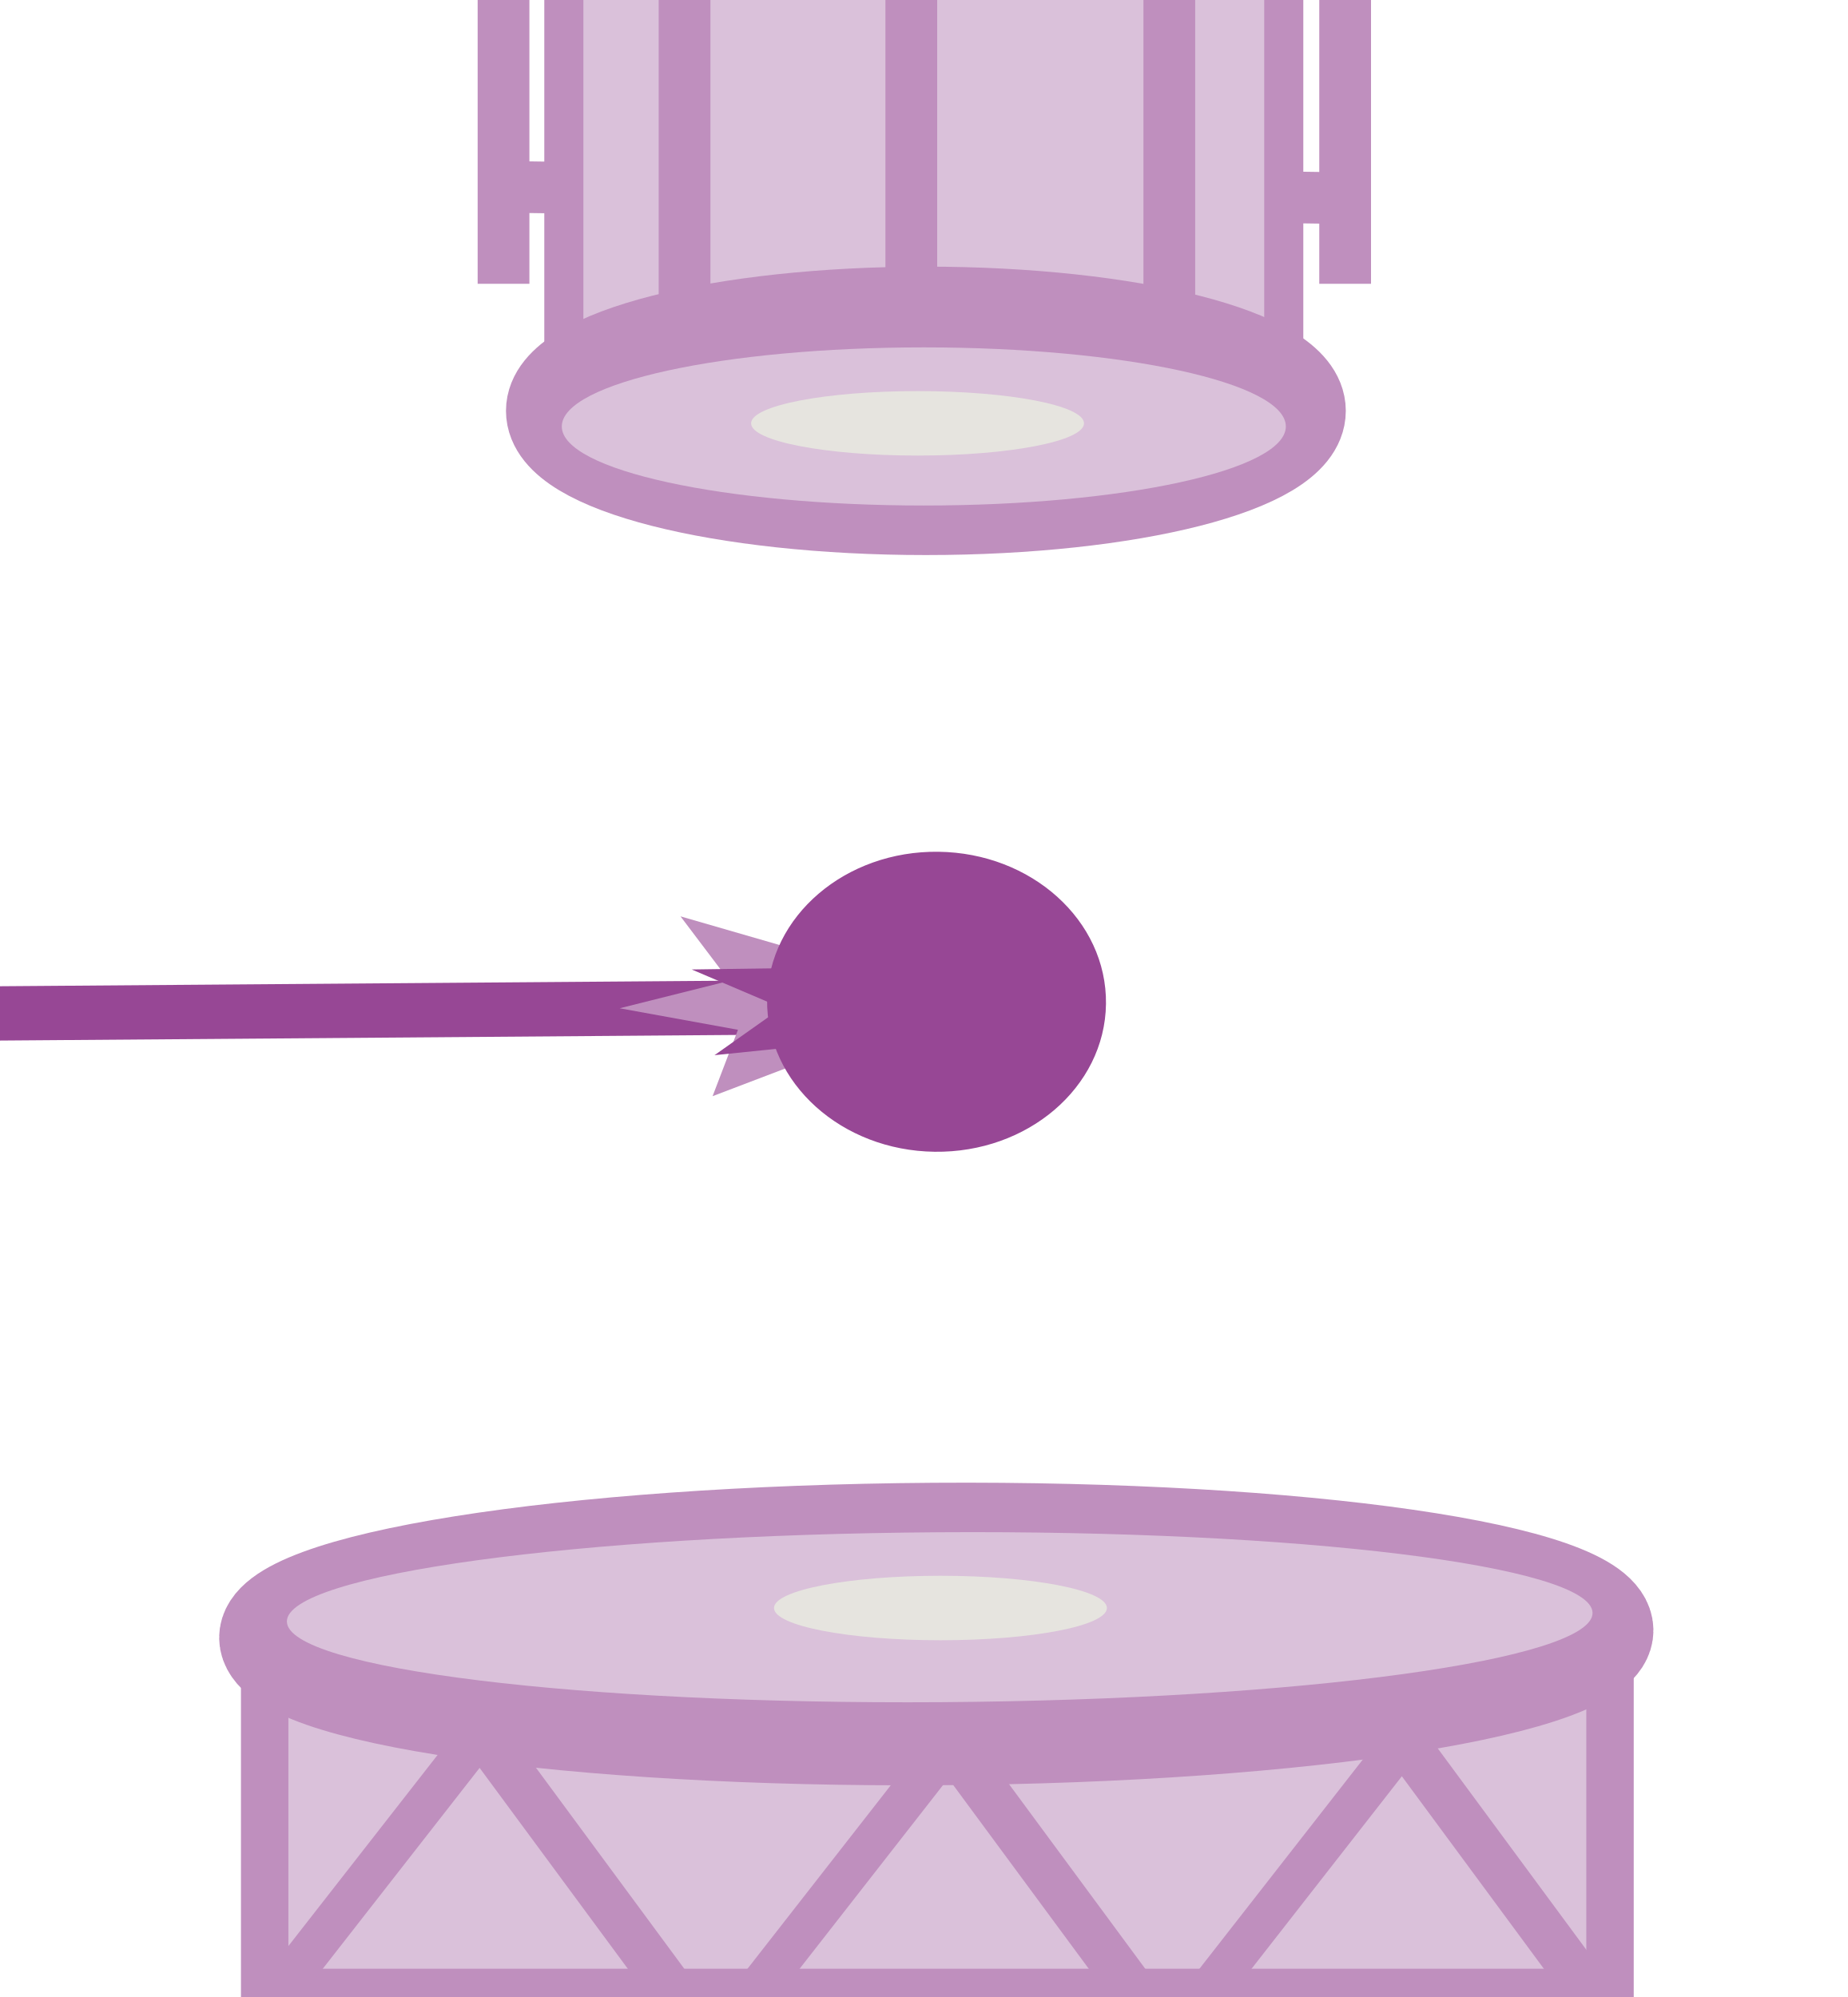
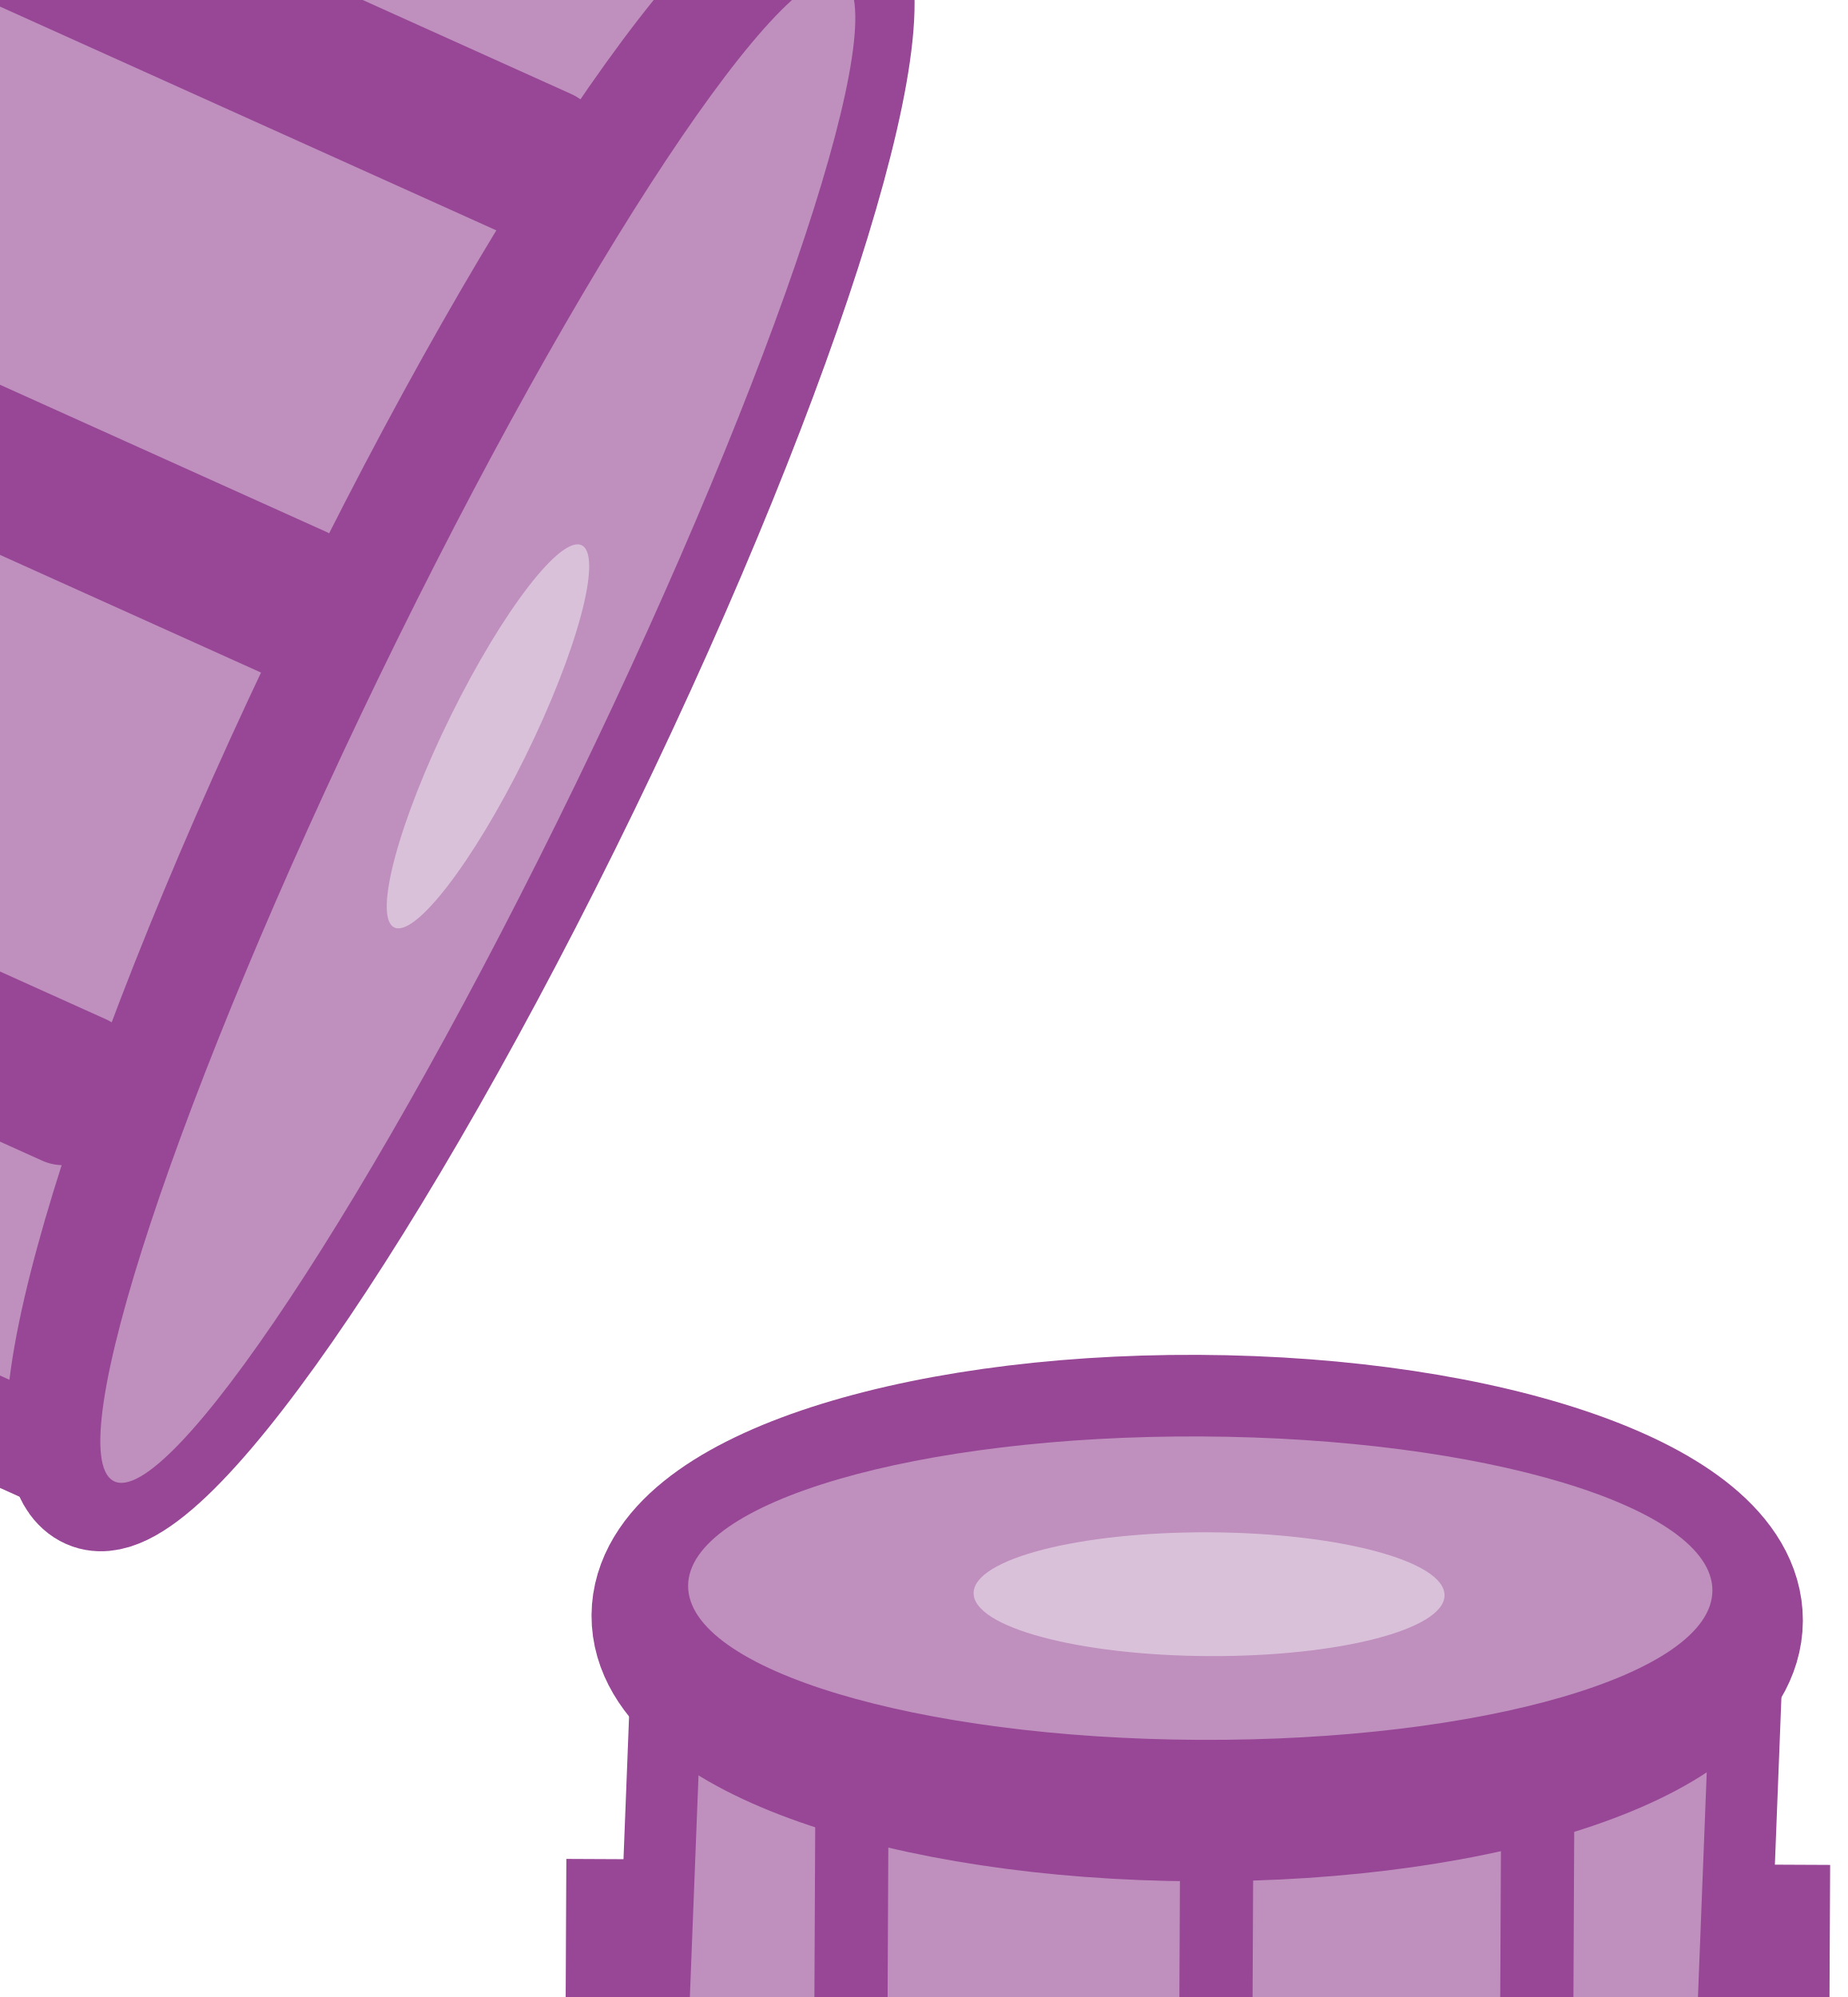
<svg xmlns="http://www.w3.org/2000/svg" width="222" height="240" viewBox="0 0 58.737 63.5" version="1.1" id="svg1583">
  <defs id="defs1580" />
  <g id="layer1">
-     <rect style="fill:#dac1da;fill-opacity:1;stroke:#bf8fbe;stroke-width:1.243;stroke-dasharray:none;stroke-opacity:1" id="rect47022" width="22.887" height="14.817" x="17.925" y="-1.059" />
-     <ellipse style="fill:#dac1da;fill-opacity:1;stroke:#bf8fbe;stroke-width:3.175;stroke-dasharray:none;stroke-opacity:1" id="path44518-3" cx="29.435" cy="13.064" rx="11.762" ry="2.998" />
-     <rect style="fill:#dac1da;fill-opacity:1;stroke:#bf8fbe;stroke-width:1.508;stroke-dasharray:none;stroke-opacity:1" id="rect47018" width="42.77" height="11.483" x="8.414" y="51.872" />
-     <ellipse style="fill:#dac1da;fill-opacity:1;stroke:none;stroke-width:0.265;stroke-opacity:1" id="path44518" cx="29.369" cy="13.56" rx="11.509" ry="2.514" />
-     <ellipse style="fill:#dac1da;fill-opacity:1;stroke:#bf8fbe;stroke-width:3.175;stroke-dasharray:none;stroke-opacity:1" id="path44518-3-8" cx="-28.766" cy="-52.163" rx="21.211" ry="3.222" transform="matrix(-0.9999768,0.00681235,-0.01917708,-0.9998161,0,0)" />
-     <ellipse style="fill:#dac1da;fill-opacity:1;stroke:none;stroke-width:0.368;stroke-opacity:1" id="path44518-8" cx="-28.885" cy="-51.63" rx="20.755" ry="2.702" transform="matrix(-0.9999768,0.00681235,-0.01917708,-0.9998161,0,0)" />
-     <rect style="fill:#bf8fbe;fill-opacity:1;stroke:none;stroke-width:0.339;stroke-opacity:1" id="rect47182" width="1.645" height="10.376" x="15.185" y="-1.352" />
-     <rect style="fill:#bf8fbe;fill-opacity:1;stroke:none;stroke-width:0.339;stroke-opacity:1" id="rect47182-9-8-3-3-1-8-4" width="1.645" height="10.376" x="41.941" y="-1.352" />
-     <rect style="fill:#bf8fbe;fill-opacity:1;stroke:none;stroke-width:0.111;stroke-opacity:1" id="rect47182-9-8-3-3-1-8-4-07" width="1.643" height="1.117" x="4.874" y="-42.06" transform="matrix(0.01317664,0.9999132,-0.9998994,-0.0141841,0,0)" />
-     <rect style="fill:#bf8fbe;fill-opacity:1;stroke:none;stroke-width:0.111;stroke-opacity:1" id="rect47182-9-8-3-3-1-8-4-07-6" width="1.643" height="1.117" x="4.894" y="-17.352" transform="matrix(0.01317664,0.9999132,-0.9998994,-0.0141841,0,0)" />
-     <rect style="fill:#bf8fbe;fill-opacity:1;stroke:none;stroke-width:0.379;stroke-opacity:1" id="rect47182-9-8-3-3-1-8-4-0" width="1.645" height="12.956" x="20.94" y="-2.741" />
-     <rect style="fill:#bf8fbe;fill-opacity:1;stroke:none;stroke-width:0.379;stroke-opacity:1" id="rect47182-9-8-3-3-1-8-4-0-3" width="1.645" height="12.956" x="28.149" y="-3.7" />
-     <rect style="fill:#bf8fbe;fill-opacity:1;stroke:none;stroke-width:0.379;stroke-opacity:1" id="rect47182-9-8-3-3-1-8-4-0-3-7" width="1.645" height="12.956" x="36.351" y="-3.038" />
-     <rect style="fill:#bf8fbe;fill-opacity:1;stroke:none;stroke-width:0.349;stroke-opacity:1" id="rect47182-9-8-3-3-1-8-4-8-5" width="1.306" height="13.79" x="45.306" y="32.987" transform="matrix(0.7829676,0.6220625,-0.6153517,0.7882526,0,0)" />
-     <rect style="fill:#bf8fbe;fill-opacity:1;stroke:none;stroke-width:0.38;stroke-opacity:1" id="rect47182-9-8-3-3-1-8-4-8-6" width="1.451" height="14.712" x="-21.189" y="54.742" transform="matrix(0.8558934,-0.5171522,0.5936082,0.8047541,0,0)" />
-     <rect style="fill:#bf8fbe;fill-opacity:1;stroke:none;stroke-width:0.349;stroke-opacity:1" id="rect47182-9-8-3-3-1-8-4-8-5-1" width="1.306" height="13.79" x="57.256" y="23.979" transform="matrix(0.7829676,0.6220625,-0.6153517,0.7882526,0,0)" />
-     <rect style="fill:#bf8fbe;fill-opacity:1;stroke:none;stroke-width:0.38;stroke-opacity:1" id="rect47182-9-8-3-3-1-8-4-8-6-0" width="1.451" height="14.712" x="-9.346" y="62.766" transform="matrix(0.8558934,-0.5171522,0.5936082,0.8047541,0,0)" />
-     <rect style="fill:#bf8fbe;fill-opacity:1;stroke:none;stroke-width:0.349;stroke-opacity:1" id="rect47182-9-8-3-3-1-8-4-8-5-1-8" width="1.306" height="13.79" x="68.582" y="14.957" transform="matrix(0.7829676,0.6220625,-0.6153517,0.7882526,0,0)" />
-     <rect style="fill:#bf8fbe;fill-opacity:1;stroke:none;stroke-width:0.38;stroke-opacity:1" id="rect47182-9-8-3-3-1-8-4-8-6-0-6" width="1.451" height="14.712" x="2.347" y="70.198" transform="matrix(0.8558934,-0.5171522,0.5936082,0.8047541,0,0)" />
-     <ellipse style="fill:#e6e4df;fill-opacity:1;stroke:none;stroke-width:1.243;stroke-dasharray:none;stroke-opacity:1" id="path56559" cx="29.17" cy="13.461" rx="5.292" ry="1.025" />
-     <ellipse style="fill:#e6e4df;fill-opacity:1;stroke:none;stroke-width:1.243;stroke-dasharray:none;stroke-opacity:1" id="path56559-6" cx="29.898" cy="51.131" rx="5.292" ry="1.025" />
-     <rect style="fill:#974795;fill-opacity:1;stroke:#974795;stroke-width:0.353;stroke-linejoin:round;stroke-dasharray:none;stroke-opacity:1" id="rect57471" width="26.182" height="1.381" x="-4.156" y="31.664" transform="matrix(0.999971,-0.00761576,0.09776255,0.9952098,0,0)" />
-     <path style="fill:#bf8fbe;fill-opacity:1;stroke:none;stroke-width:1.243;stroke-dasharray:none;stroke-opacity:1" id="path57417" d="M 13.031,21.894 8.739,19.177 5.786,23.311 5.235,18.261 0.162,18.531 3.766,14.951 0.393,11.153 5.439,11.739 6.305,6.733 8.993,11.043 13.446,8.6 l -1.694,4.789 4.687,1.958 -4.801,1.662 z" transform="matrix(0.7285309,0.1561657,-0.2392626,0.4010474,24.01569,24.60367)" />
-     <path style="fill:#974795;fill-opacity:1;stroke:none;stroke-width:1.243;stroke-dasharray:none;stroke-opacity:1" id="path57417-2" d="M 13.031,21.894 8.739,19.177 5.786,23.311 5.235,18.261 0.162,18.531 3.766,14.951 0.393,11.153 5.439,11.739 6.305,6.733 8.993,11.043 13.446,8.6 l -1.694,4.789 4.687,1.958 -4.801,1.662 z" transform="matrix(-0.6934617,-0.111852,0.2001069,-0.3543579,30.31764,38.10408)" />
-     <ellipse style="fill:#974795;fill-opacity:1;stroke:#974795;stroke-width:0.702;stroke-dasharray:none;stroke-opacity:1" id="path57361" cx="30.181" cy="31.468" rx="5.036" ry="4.419" transform="rotate(0.7371594)" />
+     <rect style="fill:#bf8fbe;fill-opacity:1;stroke:#974795;stroke-width:3.258;stroke-linejoin:round;stroke-dasharray:none;stroke-opacity:1" id="rect3845" width="54.37" height="30.391" x="-12.869" y="-23.087" transform="rotate(114.2734)" />
+     <rect style="fill:#bf8fbe;fill-opacity:1;stroke:#974795;stroke-width:2.285;stroke-dasharray:none;stroke-opacity:1" id="rect47022" width="34.393" height="33.31" x="-57.707" y="-86.032" transform="matrix(-0.9994534,0.03305767,0.03903293,-0.9992379,0,0)" />
+     <ellipse style="fill:#dac1da;fill-opacity:1;stroke:#974795;stroke-width:5.232;stroke-dasharray:none;stroke-opacity:1" id="path44518-3" cx="-38.304" cy="-51.27" rx="16.639" ry="5.754" transform="rotate(-179.7279)" />
+     <ellipse style="fill:#bf8fbe;fill-opacity:1;stroke:none;stroke-width:0.436;stroke-opacity:1" id="path44518" cx="-38.397" cy="-50.318" rx="16.282" ry="4.824" transform="rotate(-179.7279)" />
+     <ellipse style="fill:#dac1da;fill-opacity:1;stroke:#974795;stroke-width:4.122;stroke-dasharray:none;stroke-opacity:1" id="path44518-3-8" cx="-13.003" cy="23.11" rx="27.136" ry="4.245" transform="matrix(0.4362396,-0.8998305,0.8788815,0.4770401,0,0)" />
+     <ellipse style="fill:#bf8fbe;fill-opacity:1;stroke:none;stroke-width:0.478;stroke-opacity:1" id="path44518-8" cx="-13.155" cy="23.813" rx="26.553" ry="3.559" transform="matrix(0.4362396,-0.8998305,0.8788815,0.4770401,0,0)" />
+     <rect style="fill:#974795;fill-opacity:1;stroke:none;stroke-width:0.559;stroke-opacity:1" id="rect47182" width="2.327" height="19.916" x="-58.463" y="-78.939" transform="rotate(-179.7279)" />
+     <rect style="fill:#974795;fill-opacity:1;stroke:none;stroke-width:0.559;stroke-opacity:1" id="rect47182-9-8-3-3-1-8-4" width="2.327" height="19.916" x="-20.612" y="-78.939" transform="rotate(-179.7279)" />
+     <rect style="fill:#974795;fill-opacity:1;stroke:none;stroke-width:0.183;stroke-opacity:1" id="rect47182-9-8-3-3-1-8-4-07" width="3.154" height="1.58" x="-65.469" y="19.726" transform="matrix(-0.00496266,-0.9999877,0.9997122,0.02399155,0,0)" />
+     <rect style="fill:#974795;fill-opacity:1;stroke:none;stroke-width:0.183;stroke-opacity:1" id="rect47182-9-8-3-3-1-8-4-07-6" width="3.154" height="1.58" x="-65.431" y="54.683" transform="matrix(-0.00496266,-0.9999877,0.9997122,0.02399155,0,0)" />
+     <rect style="fill:#974795;fill-opacity:1;stroke:none;stroke-width:0.625;stroke-opacity:1" id="rect47182-9-8-3-3-1-8-4-0" width="2.327" height="24.867" x="-50.322" y="-81.605" transform="rotate(-179.7279)" />
+     <rect style="fill:#974795;fill-opacity:1;stroke:none;stroke-width:0.625;stroke-opacity:1" id="rect47182-9-8-3-3-1-8-4-0-3" width="2.327" height="24.867" x="-40.122" y="-83.446" transform="rotate(-179.7279)" />
+     <rect style="fill:#974795;fill-opacity:1;stroke:none;stroke-width:0.625;stroke-opacity:1" id="rect47182-9-8-3-3-1-8-4-0-3-7" width="2.327" height="24.867" x="-28.519" y="-82.177" transform="rotate(-179.7279)" />
+     <ellipse style="fill:#dac1da;fill-opacity:1;stroke:none;stroke-width:2.048;stroke-dasharray:none;stroke-opacity:1" id="path56559" cx="-38.678" cy="-50.509" rx="7.486" ry="1.968" transform="rotate(-179.7279)" />
+     <ellipse style="fill:#dac1da;fill-opacity:1;stroke:none;stroke-width:1.614;stroke-dasharray:none;stroke-opacity:1" id="path56559-6" cx="12.736" cy="-24.313" rx="6.767" ry="1.352" transform="matrix(-0.4425373,0.8967501,-0.8698635,-0.4932925,0,0)" />
+     <rect style="fill:#dac1da;fill-opacity:1;stroke:#974795;stroke-width:3.258;stroke-linejoin:round;stroke-dasharray:none;stroke-opacity:1" id="rect8255" width="1.673" height="27.324" x="-3.111" y="-17.79" transform="rotate(114.2734)" />
+     <rect style="fill:#dac1da;fill-opacity:1;stroke:#974795;stroke-width:3.258;stroke-linejoin:round;stroke-dasharray:none;stroke-opacity:1" id="rect8255-9" width="1.673" height="27.324" x="12.782" y="-16.395" transform="rotate(114.2734)" />
+     <rect style="fill:#dac1da;fill-opacity:1;stroke:#974795;stroke-width:3.258;stroke-linejoin:round;stroke-dasharray:none;stroke-opacity:1" id="rect8255-3" width="1.673" height="27.324" x="29.79" y="-16.395" transform="rotate(114.2734)" />
+     <rect style="fill:#dac1da;fill-opacity:1;stroke:#dac1da;stroke-width:1.212;stroke-linejoin:round;stroke-dasharray:none;stroke-opacity:1" id="rect12214" width="1.304" height="12.28" x="80.391" y="24.286" />
+     <rect style="fill:#dac1da;fill-opacity:1;stroke:#dac1da;stroke-width:1.018;stroke-linejoin:round;stroke-dasharray:none;stroke-opacity:1" id="rect12214-9" width="1.086" height="10.403" x="92.142" y="-30.686" transform="matrix(0.8131181,0.5820987,-0.5675809,0.8233176,0,0)" />
+     <rect style="fill:#dac1da;fill-opacity:1;stroke:#dac1da;stroke-width:1.104;stroke-linejoin:round;stroke-dasharray:none;stroke-opacity:1" id="rect12214-9-9" width="1.228" height="10.826" x="-42.27" y="56.847" transform="matrix(-0.8924437,0.4511589,0.5643937,0.8255058,0,0)" />
  </g>
</svg>
